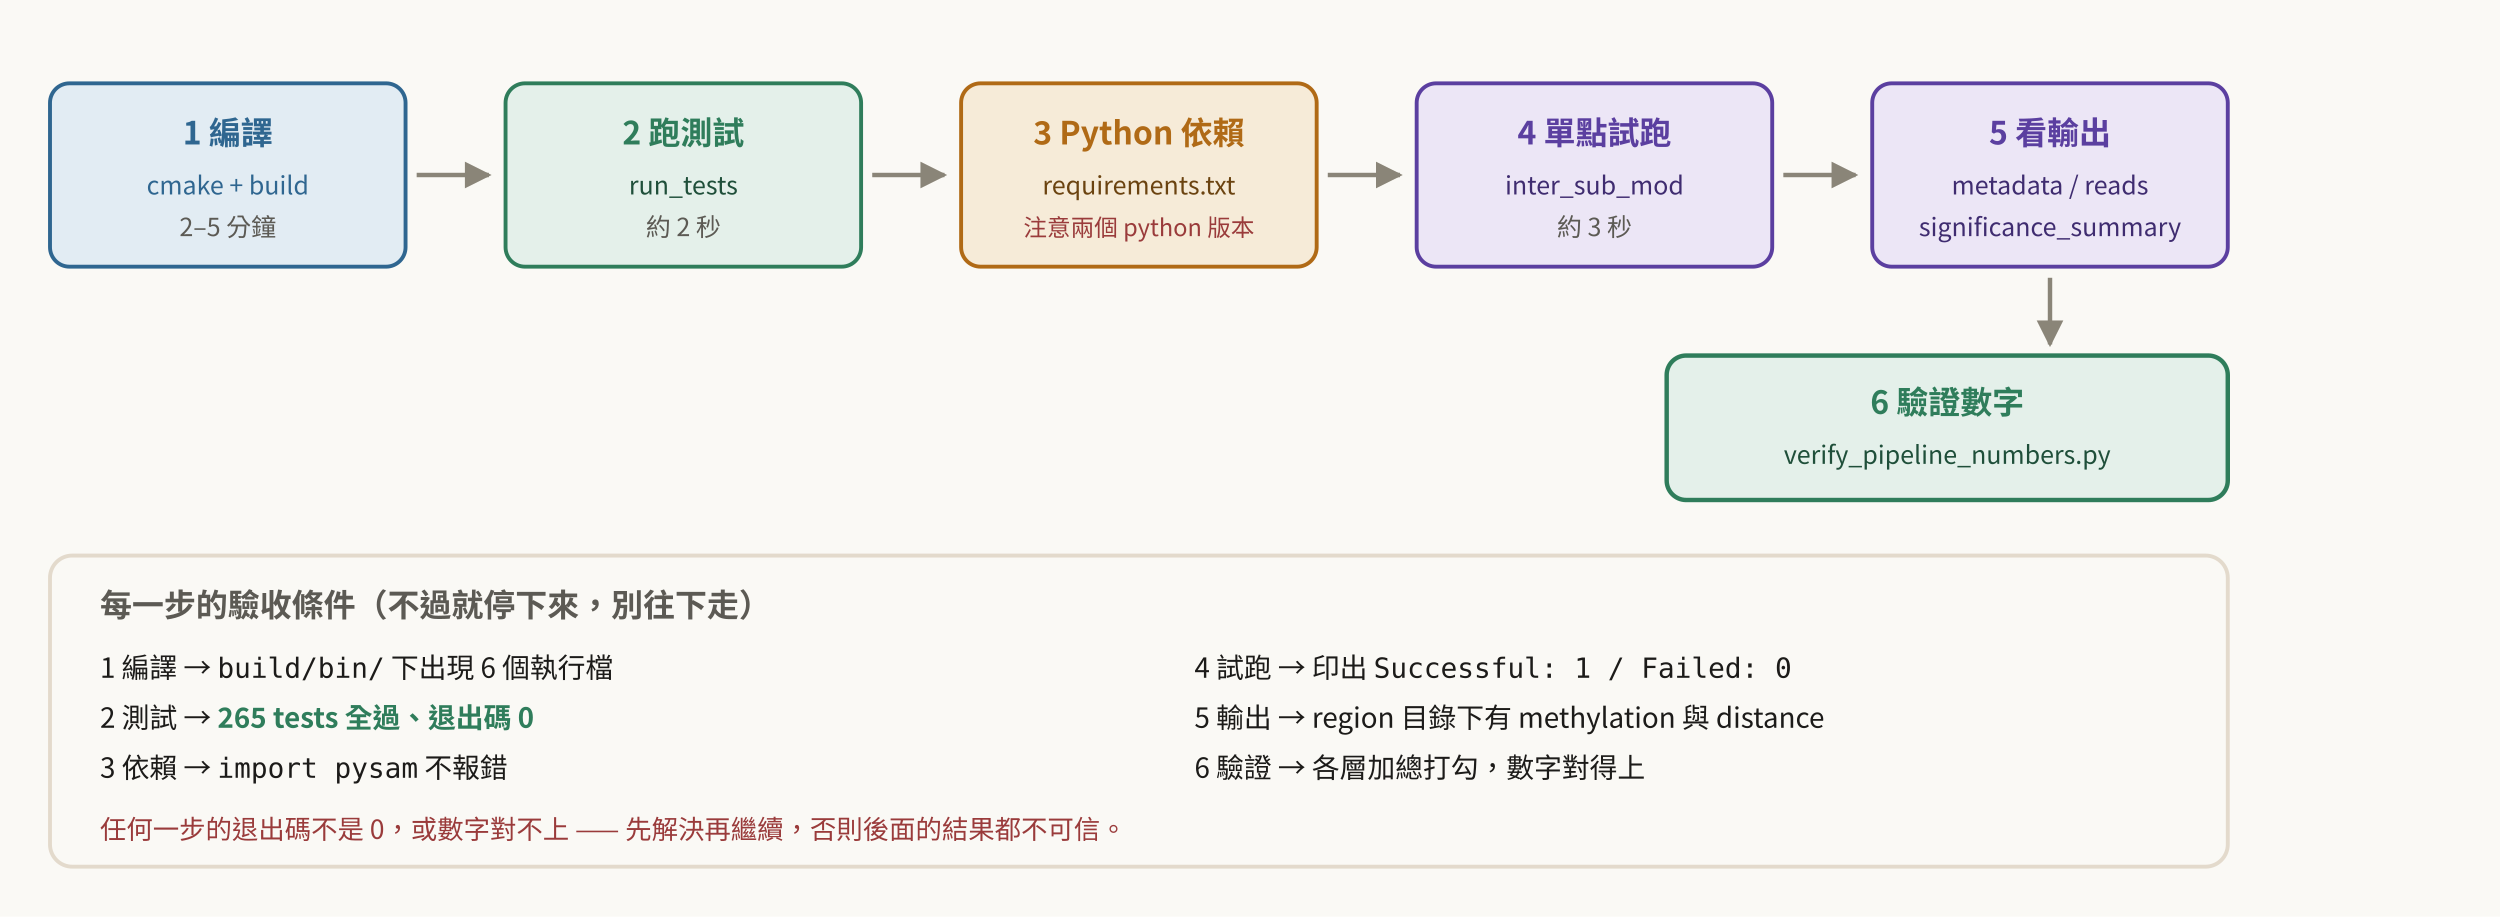
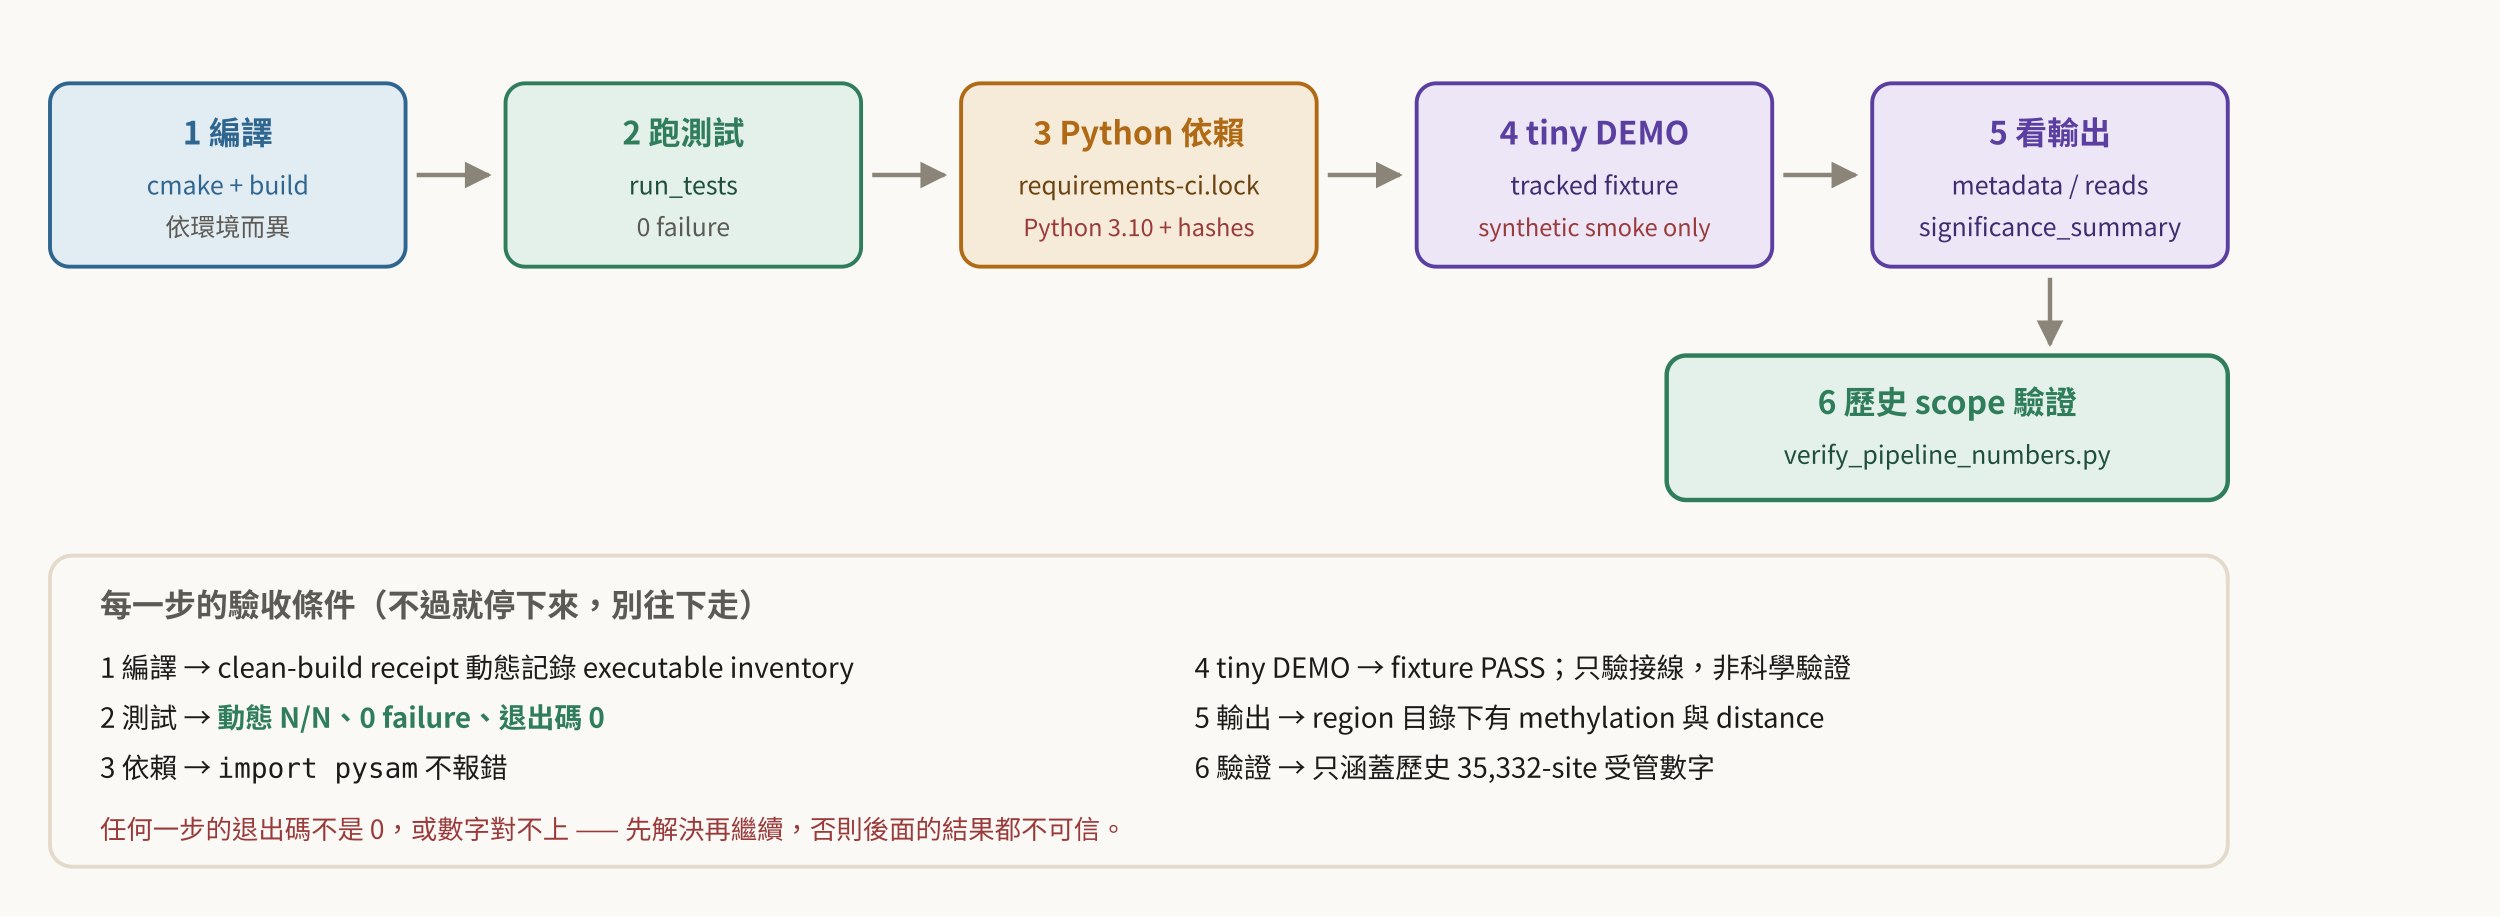
<svg xmlns="http://www.w3.org/2000/svg" viewBox="0 0 900 330" role="img" aria-labelledby="h1t h1d">
  <rect x="0" y="0" width="900" height="330" fill="#FAF9F5" />
  <g font-family="system-ui,-apple-system,'Noto Sans CJK TC',sans-serif" fill="#1c1b19">
    <defs>
      <marker id="h" viewBox="0 0 10 10" refX="9" refY="5" markerWidth="6" markerHeight="6" orient="auto">
        <path d="M0,0 L10,5 L0,10 z" fill="#8a8578" />
      </marker>
    </defs>
    <rect x="18" y="30" width="128" height="66" rx="7" fill="#E2ECF3" stroke="#2F6690" stroke-width="1.4" />
    <text x="82" y="52" text-anchor="middle" font-size="11.5" font-weight="700" fill="#2F6690">1 編譯</text>
    <text x="82" y="70" text-anchor="middle" font-size="9" fill="#2F6690">cmake + build</text>
-     <text x="82" y="85" text-anchor="middle" font-size="9" fill="#5C5A54">2–5 分鐘</text>
+     <text x="82" y="85" text-anchor="middle" font-size="9" fill="#5C5A54">依環境而異</text>
    <path d="M150,63 L176,63" stroke="#8a8578" stroke-width="1.6" marker-end="url(#h)" fill="none" />
    <rect x="182" y="30" width="128" height="66" rx="7" fill="#E4F0EA" stroke="#2F7D5B" stroke-width="1.4" />
    <text x="246" y="52" text-anchor="middle" font-size="11.5" font-weight="700" fill="#2F7D5B">2 跑測試</text>
    <text x="246" y="70" text-anchor="middle" font-size="9" fill="#1f4f3a">run_tests</text>
-     <text x="246" y="85" text-anchor="middle" font-size="9" fill="#5C5A54">約 2 秒</text>
+     <text x="246" y="85" text-anchor="middle" font-size="9" fill="#5C5A54">0 failure</text>
    <path d="M314,63 L340,63" stroke="#8a8578" stroke-width="1.6" marker-end="url(#h)" fill="none" />
    <rect x="346" y="30" width="128" height="66" rx="7" fill="#F6EBD8" stroke="#B06A16" stroke-width="1.4" />
    <text x="410" y="52" text-anchor="middle" font-size="11.5" font-weight="700" fill="#B06A16">3 Python 依賴</text>
-     <text x="410" y="70" text-anchor="middle" font-size="9" fill="#6b4310">requirements.txt</text>
-     <text x="410" y="85" text-anchor="middle" font-size="8.5" fill="#9A3B3B">注意兩個 python 版本</text>
+     <text x="410" y="70" text-anchor="middle" font-size="9" fill="#6b4310">requirements-ci.lock</text>
+     <text x="410" y="85" text-anchor="middle" font-size="8.5" fill="#9A3B3B">Python 3.10 + hashes</text>
    <path d="M478,63 L504,63" stroke="#8a8578" stroke-width="1.6" marker-end="url(#h)" fill="none" />
    <rect x="510" y="30" width="128" height="66" rx="7" fill="#ECE6F6" stroke="#5B3FA0" stroke-width="1.4" />
-     <text x="574" y="52" text-anchor="middle" font-size="11.5" font-weight="700" fill="#5B3FA0">4 單點試跑</text>
-     <text x="574" y="70" text-anchor="middle" font-size="9" fill="#3f2c70">inter_sub_mod</text>
-     <text x="574" y="85" text-anchor="middle" font-size="9" fill="#5C5A54">約 3 秒</text>
+     <text x="574" y="52" text-anchor="middle" font-size="11.5" font-weight="700" fill="#5B3FA0">4 tiny DEMO</text>
+     <text x="574" y="70" text-anchor="middle" font-size="9" fill="#3f2c70">tracked fixture</text>
+     <text x="574" y="85" text-anchor="middle" font-size="8.5" fill="#9A3B3B">synthetic smoke only</text>
    <path d="M642,63 L668,63" stroke="#8a8578" stroke-width="1.6" marker-end="url(#h)" fill="none" />
    <rect x="674" y="30" width="128" height="66" rx="7" fill="#ECE6F6" stroke="#5B3FA0" stroke-width="1.4" />
    <text x="738" y="52" text-anchor="middle" font-size="11.5" font-weight="700" fill="#5B3FA0">5 看輸出</text>
    <text x="738" y="70" text-anchor="middle" font-size="9" fill="#3f2c70">metadata / reads</text>
    <text x="738" y="85" text-anchor="middle" font-size="9" fill="#3f2c70">significance_summary</text>
    <path d="M738,100 L738,124" stroke="#8a8578" stroke-width="1.6" marker-end="url(#h)" fill="none" />
    <rect x="600" y="128" width="202" height="52" rx="7" fill="#E4F0EA" stroke="#2F7D5B" stroke-width="1.6" />
-     <text x="701" y="149" text-anchor="middle" font-size="11.5" font-weight="700" fill="#2F7D5B">6 驗證數字</text>
+     <text x="701" y="149" text-anchor="middle" font-size="11.5" font-weight="700" fill="#2F7D5B">6 歷史 scope 驗證</text>
    <text x="701" y="167" text-anchor="middle" font-size="9" fill="#1f4f3a">verify_pipeline_numbers.py</text>
    <rect x="18" y="200" width="784" height="112" rx="8" fill="#FAF9F5" stroke="#E3DACC" stroke-width="1.4" />
    <text x="36" y="222" font-size="11.5" font-weight="800" fill="#5C5A54">每一步的驗收條件（不過就停下來，別往下走）</text>
-     <text x="36" y="244" font-size="10" fill="#1c1b19">1 編譯 → <tspan font-family="ui-monospace,monospace">build/bin/</tspan> 下出現 6 個執行檔</text>
-     <text x="36" y="262" font-size="10" fill="#1c1b19">2 測試 → <tspan font-weight="700" fill="#2F7D5B">265 tests 全過、退出碼 0</tspan>
+     <text x="36" y="244" font-size="10" fill="#1c1b19">1 編譯 → clean-build receipt 動態記錄 executable inventory</text>
+     <text x="36" y="262" font-size="10" fill="#1c1b19">2 測試 → <tspan font-weight="700" fill="#2F7D5B">動態 N/N、0 failure、退出碼 0</tspan>
    </text>
    <text x="36" y="280" font-size="10" fill="#1c1b19">3 依賴 → <tspan font-family="ui-monospace,monospace">import pysam</tspan> 不報錯</text>
-     <text x="430" y="244" font-size="10" fill="#1c1b19">4 試跑 → 印出 <tspan font-family="ui-monospace,monospace">Successful: 1 / Failed: 0</tspan>
-     </text>
+     <text x="430" y="244" font-size="10" fill="#1c1b19">4 tiny DEMO → fixture PASS；只驗接線，非科學驗證</text>
    <text x="430" y="262" font-size="10" fill="#1c1b19">5 輸出 → region 目錄下有 methylation 與 distance</text>
-     <text x="430" y="280" font-size="10" fill="#1c1b19">6 驗證 → 各層加總打勾，數字對得上</text>
+     <text x="430" y="280" font-size="10" fill="#1c1b19">6 驗證 → 只涵蓋歷史 35,332-site 受管數字</text>
    <text x="36" y="302" font-size="9.5" fill="#9A3B3B">任何一步的退出碼不是 0，或數字對不上 —— 先解決再繼續，否則後面的結果都不可信。</text>
  </g>
</svg>
